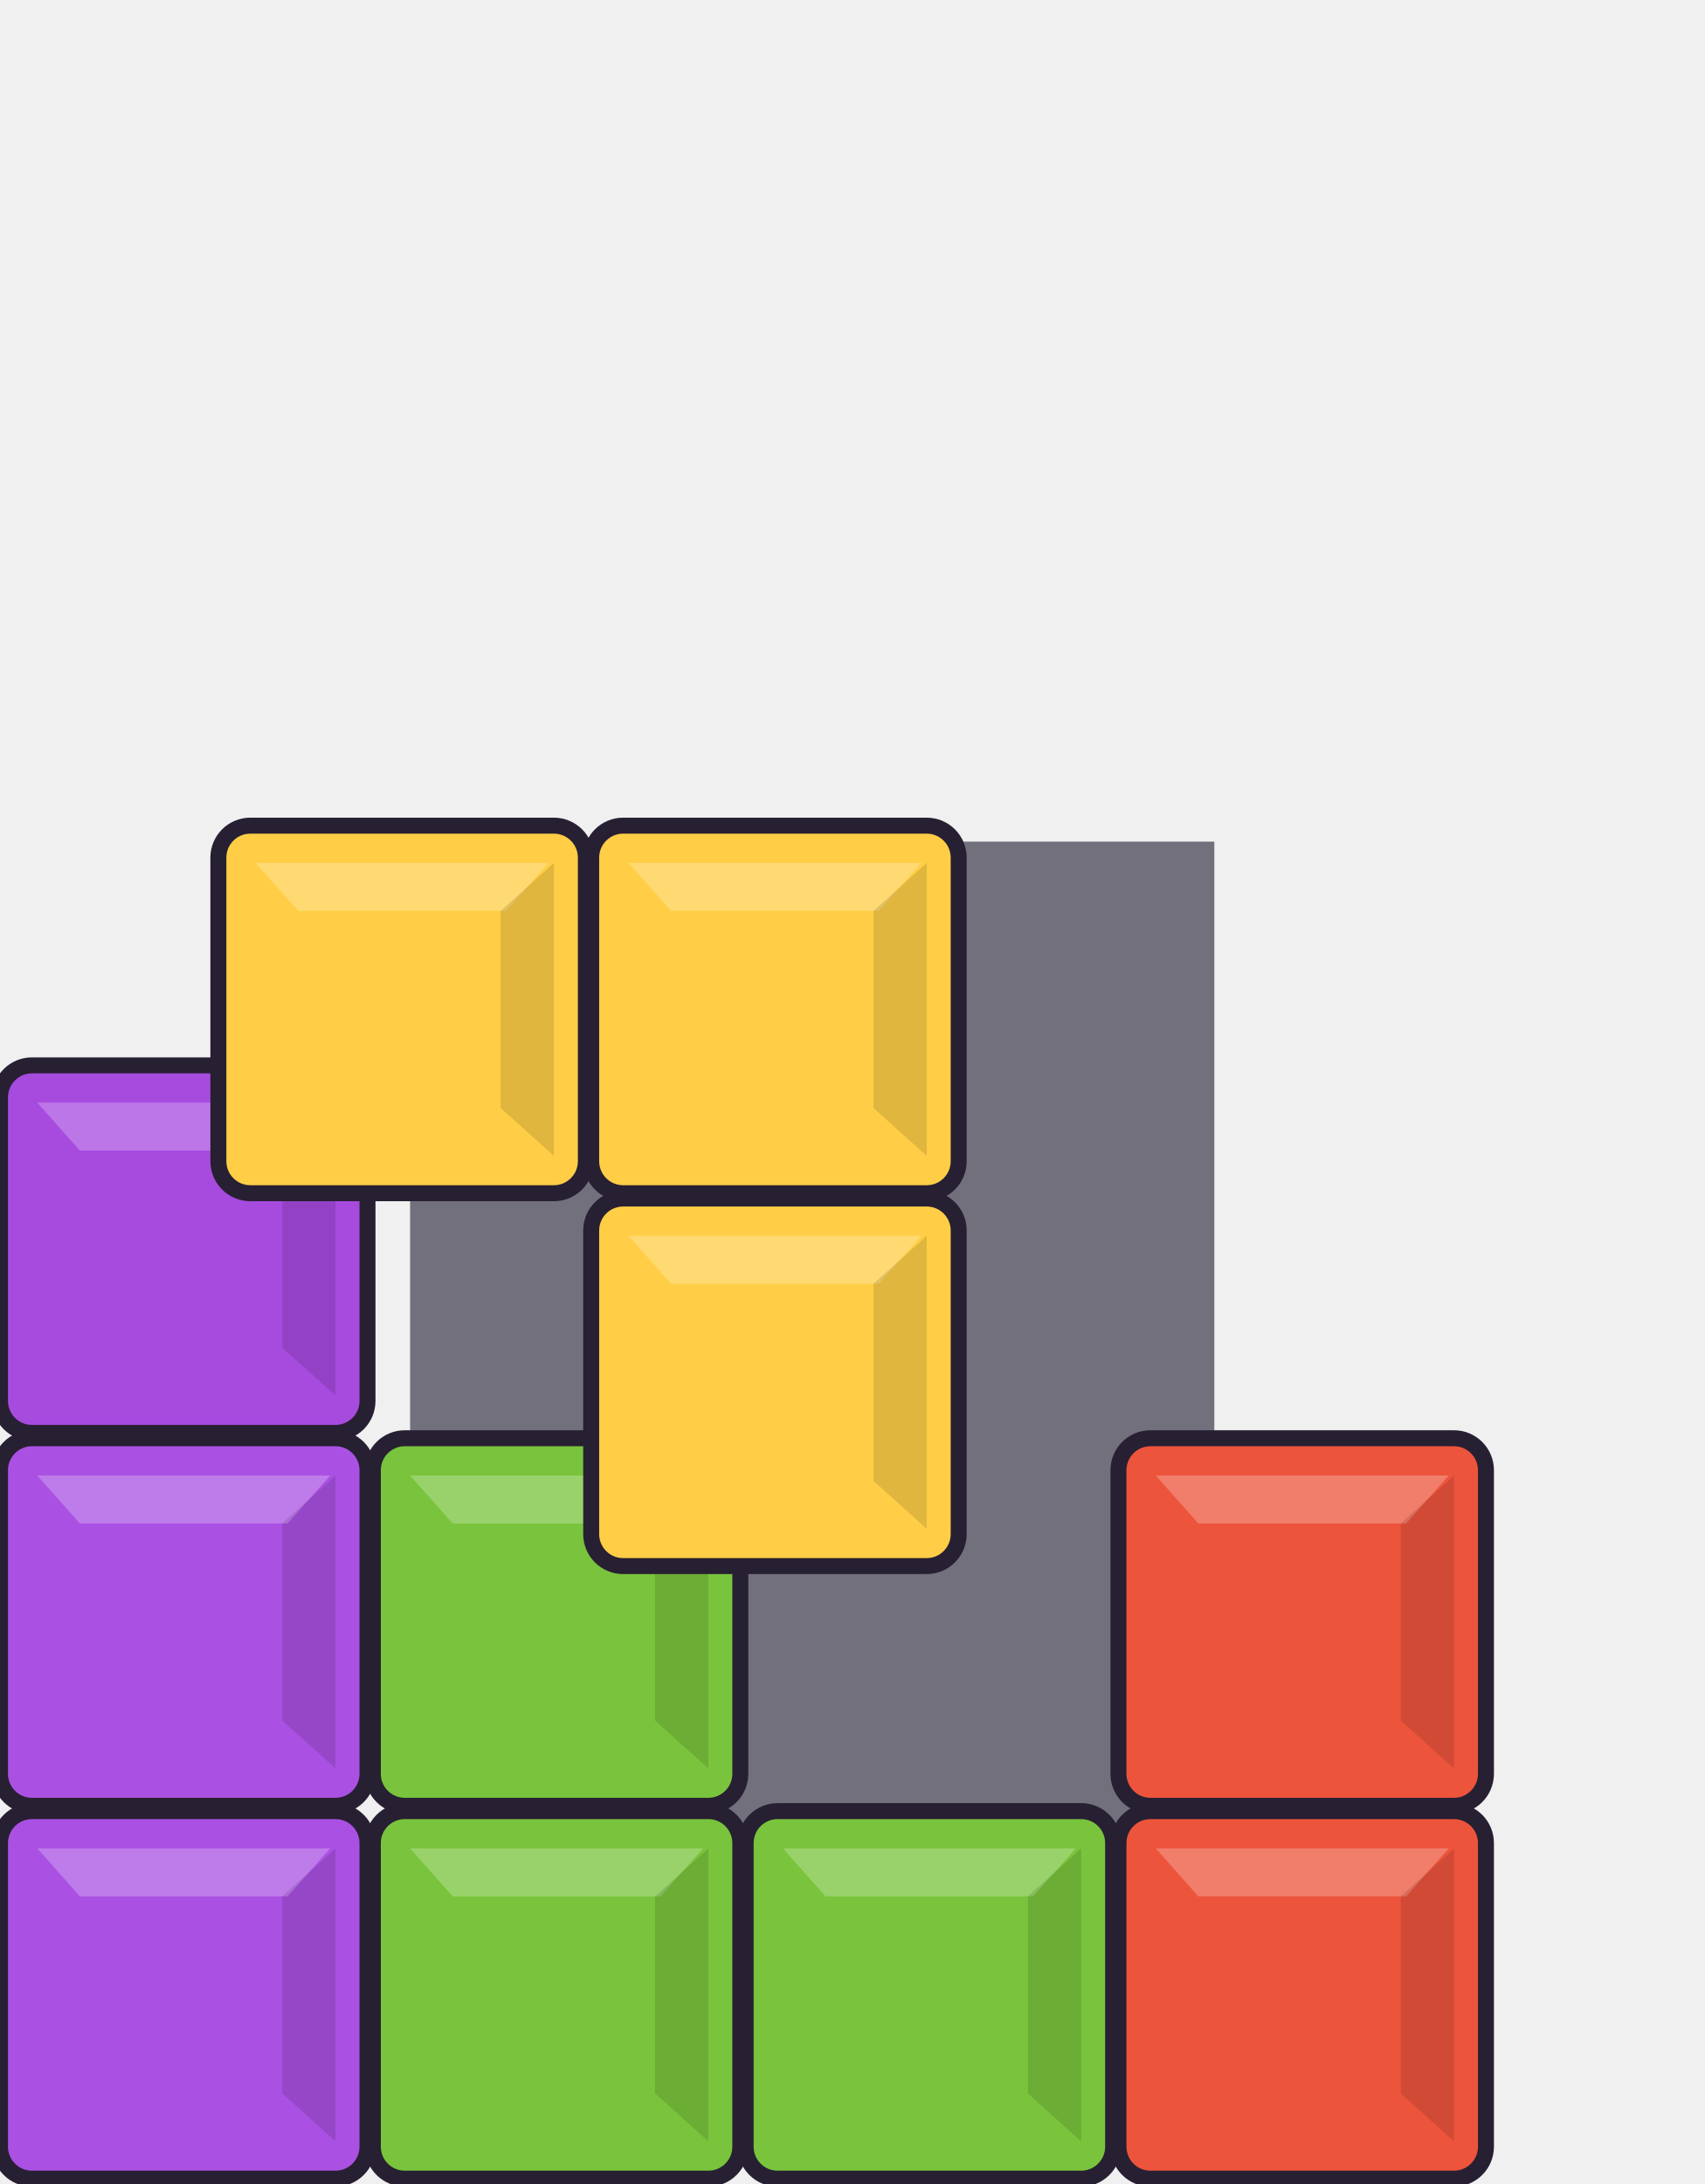
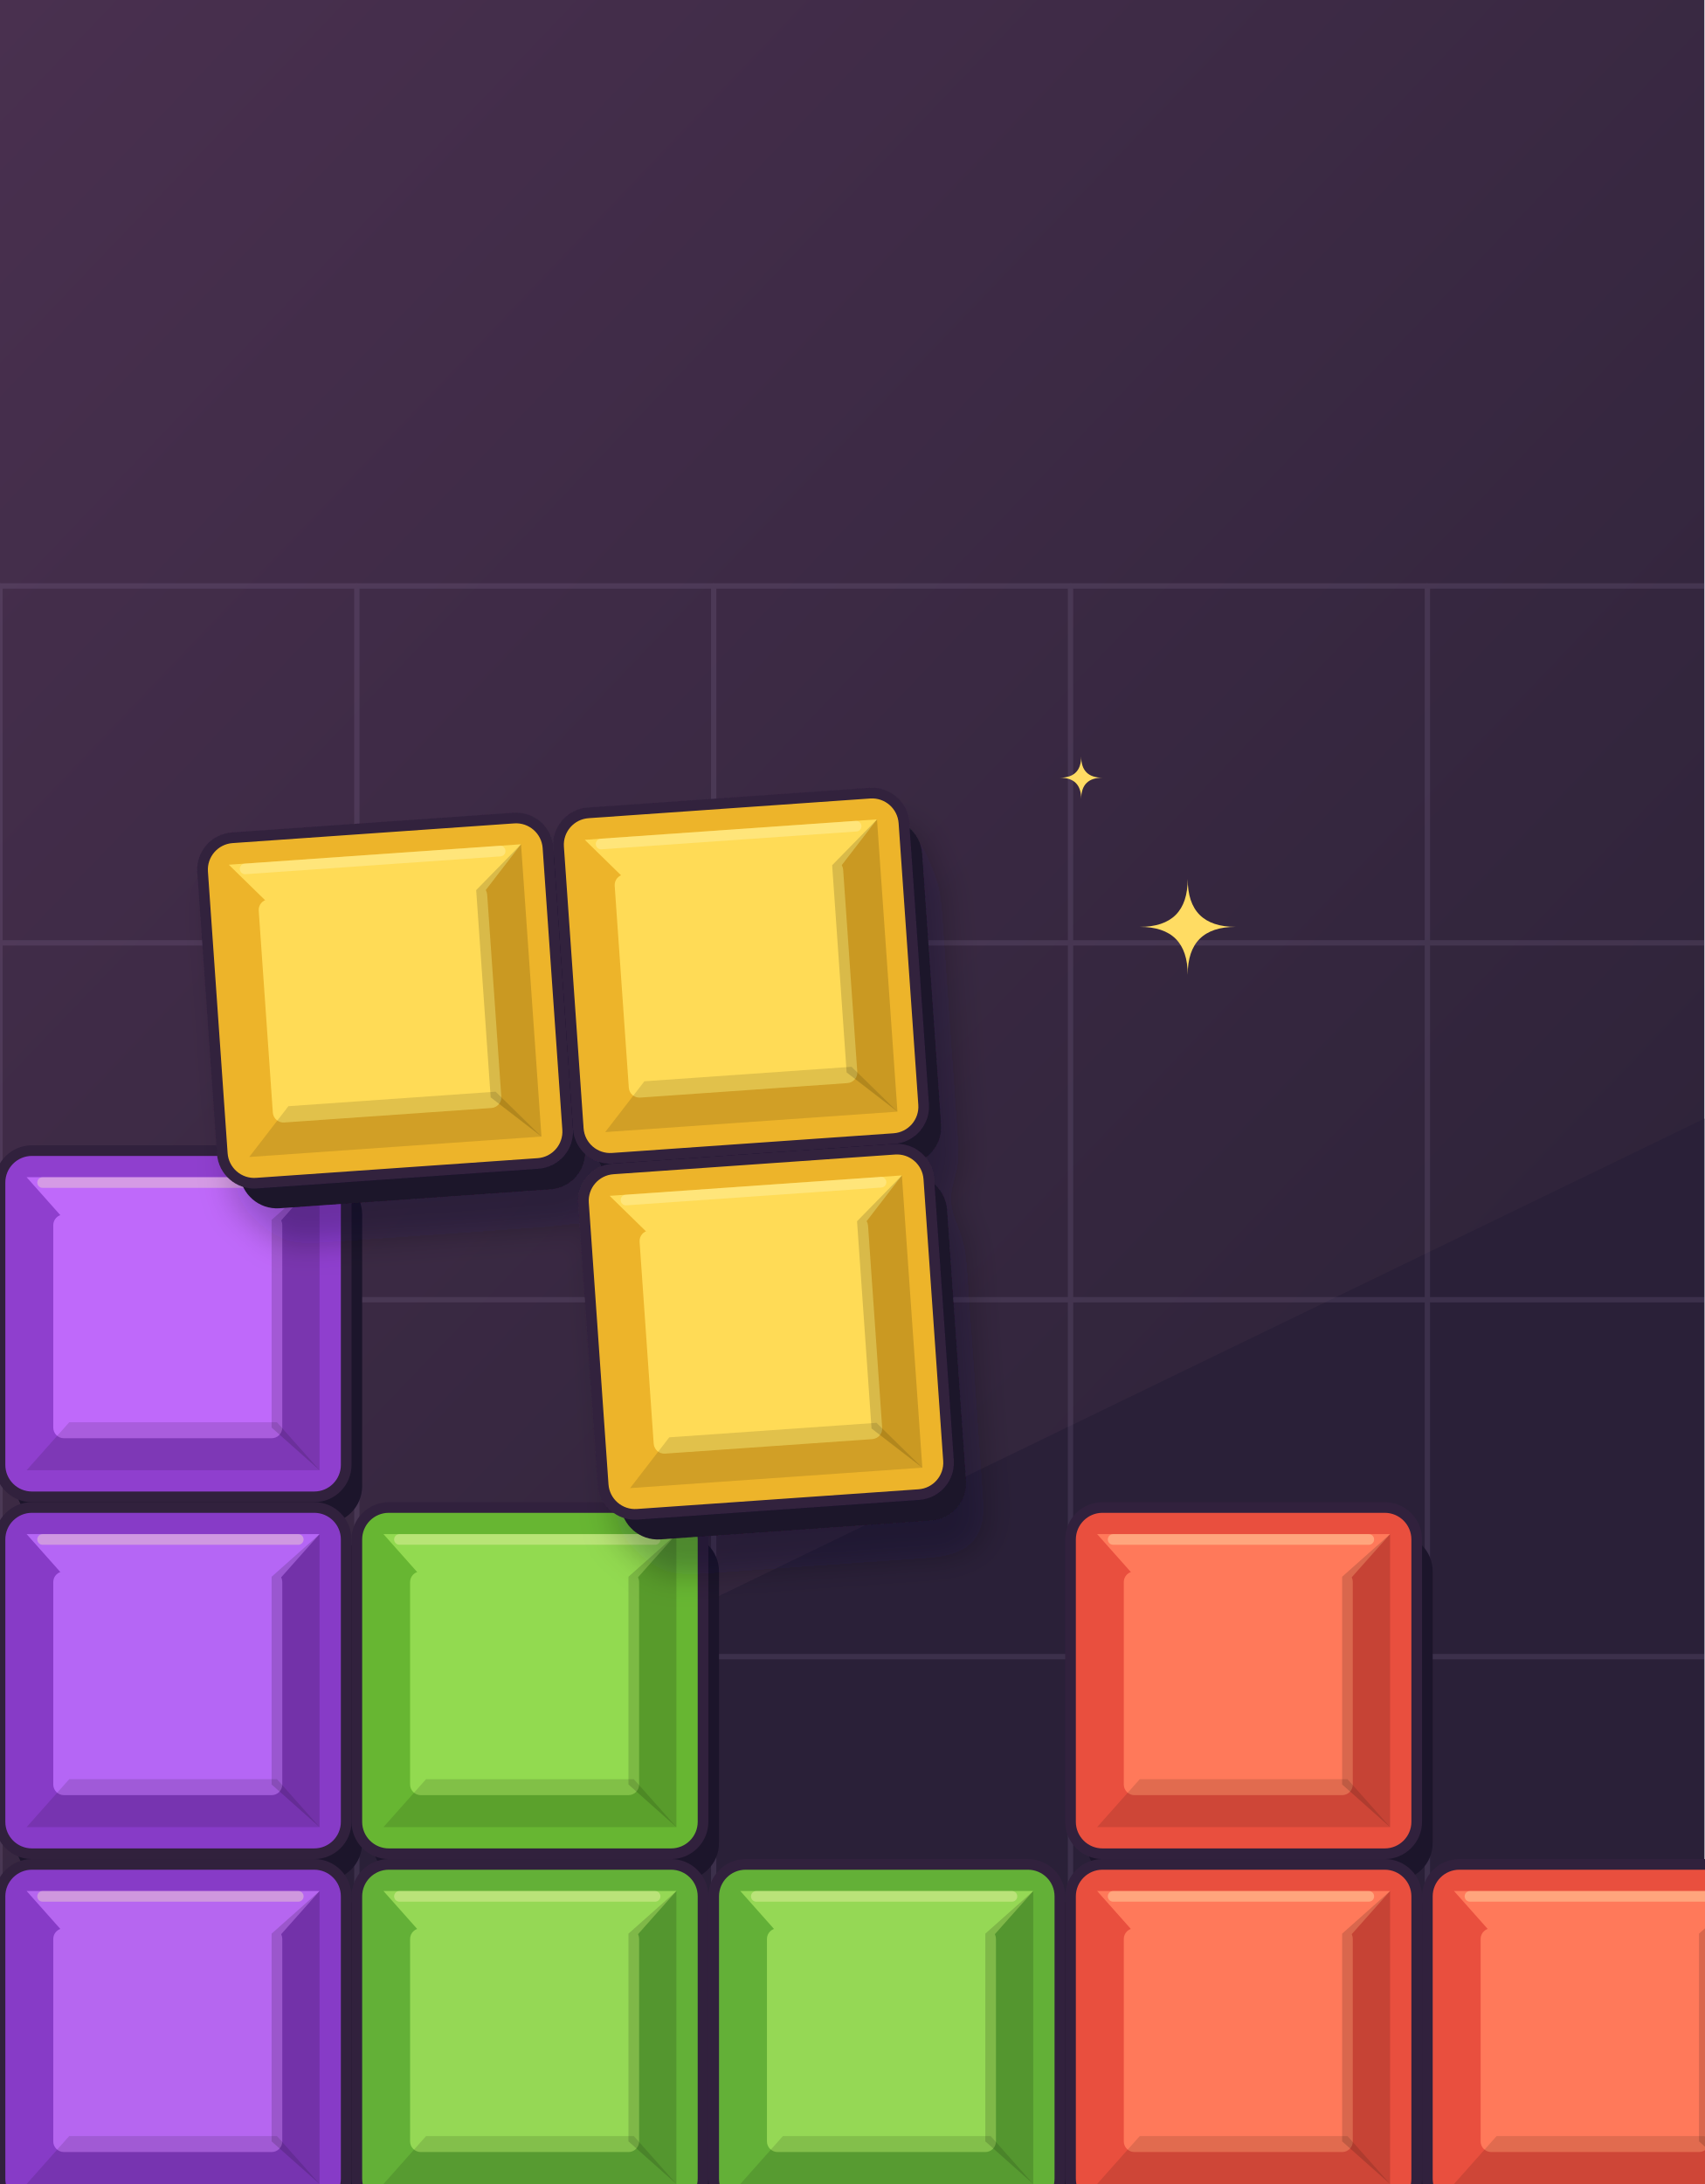
- <svg xmlns="http://www.w3.org/2000/svg" viewBox="0 0 320 410" fill="none">
-   <defs />
-   <path d="M77 158h151v219H77z" fill="#201b30" opacity=".6" />
-   <rect x="0" y="200" width="69" height="69" rx="6" fill="#a74bdf" stroke="#271f32" stroke-width="3" />
-   <path d="M7 207h55l-8 9h-39z" fill="#fff" opacity=".24" />
-   <path d="M63 207v55l-10-9v-37z" fill="#000" opacity=".12" />
-   <rect x="0" y="270" width="69" height="69" rx="6" fill="#aa51e3" stroke="#271f32" stroke-width="3" />
-   <path d="M7 277h55l-8 9h-39z" fill="#fff" opacity=".24" />
-   <path d="M63 277v55l-10-9v-37z" fill="#000" opacity=".12" />
-   <rect x="0" y="340" width="69" height="69" rx="6" fill="#aa51e3" stroke="#271f32" stroke-width="3" />
-   <path d="M7 347h55l-8 9h-39z" fill="#fff" opacity=".24" />
-   <path d="M63 347v55l-10-9v-37z" fill="#000" opacity=".12" />
-   <rect x="70" y="340" width="69" height="69" rx="6" fill="#79c43c" stroke="#271f32" stroke-width="3" />
-   <path d="M77 347h55l-8 9h-39z" fill="#fff" opacity=".24" />
-   <path d="M133 347v55l-10-9v-37z" fill="#000" opacity=".12" />
-   <rect x="140" y="340" width="69" height="69" rx="6" fill="#79c43c" stroke="#271f32" stroke-width="3" />
-   <path d="M147 347h55l-8 9h-39z" fill="#fff" opacity=".24" />
-   <path d="M203 347v55l-10-9v-37z" fill="#000" opacity=".12" />
-   <rect x="210" y="340" width="69" height="69" rx="6" fill="#ed543c" stroke="#271f32" stroke-width="3" />
-   <path d="M217 347h55l-8 9h-39z" fill="#fff" opacity=".24" />
-   <path d="M273 347v55l-10-9v-37z" fill="#000" opacity=".12" />
-   <rect x="210" y="270" width="69" height="69" rx="6" fill="#ed543c" stroke="#271f32" stroke-width="3" />
-   <path d="M217 277h55l-8 9h-39z" fill="#fff" opacity=".24" />
-   <path d="M273 277v55l-10-9v-37z" fill="#000" opacity=".12" />
-   <rect x="70" y="270" width="69" height="69" rx="6" fill="#79c43c" stroke="#271f32" stroke-width="3" />
-   <path d="M77 277h55l-8 9h-39z" fill="#fff" opacity=".24" />
-   <path d="M133 277v55l-10-9v-37z" fill="#000" opacity=".12" />
-   <rect x="41" y="155" width="69" height="69" rx="6" fill="#ffce46" stroke="#271f32" stroke-width="3" />
-   <path d="M48 162h55l-8 9h-39z" fill="#fff" opacity=".24" />
-   <path d="M104 162v55l-10-9v-37z" fill="#000" opacity=".12" />
-   <rect x="111" y="155" width="69" height="69" rx="6" fill="#ffce46" stroke="#271f32" stroke-width="3" />
-   <path d="M118 162h55l-8 9h-39z" fill="#fff" opacity=".24" />
-   <path d="M174 162v55l-10-9v-37z" fill="#000" opacity=".12" />
-   <rect x="111" y="225" width="69" height="69" rx="6" fill="#ffce46" stroke="#271f32" stroke-width="3" />
-   <path d="M118 232h55l-8 9h-39z" fill="#fff" opacity=".24" />
-   <path d="M174 232v55l-10-9v-37z" fill="#000" opacity=".12" />
+ <svg xmlns="http://www.w3.org/2000/svg" viewBox="0 0 320 410" role="img" aria-labelledby="title desc">
+   <defs>
+     <filter id="shadow" x="-30%" y="-30%" width="170%" height="180%">
+       <feDropShadow dx="3" dy="7" stdDeviation="3" flood-color="#0d0c20" flood-opacity=".25" />
+     </filter>
+     <linearGradient id="bg" x1="0%" y1="0%" x2="80%" y2="100%">
+       <stop stop-color="#49304f" />
+       <stop offset="1" stop-color="#292135" />
+     </linearGradient>
+   </defs>
+   <rect x="0" y="0" width="320" height="410" rx="0" fill="url(#bg)" />
+   <path d="M0 365 320 210v200H0Z" fill="#2a2038" />
+   <g opacity=".13" stroke="#b19ac8" stroke-width="1">
+     <path d="M0 110v300" fill="none" stroke="#b19ac8" stroke-width="1" stroke-linecap="round" stroke-linejoin="round" />
+     <path d="M0 110h320" fill="none" stroke="#b19ac8" stroke-width="1" stroke-linecap="round" stroke-linejoin="round" />
+     <path d="M67 110v300" fill="none" stroke="#b19ac8" stroke-width="1" stroke-linecap="round" stroke-linejoin="round" />
+     <path d="M0 177h320" fill="none" stroke="#b19ac8" stroke-width="1" stroke-linecap="round" stroke-linejoin="round" />
+     <path d="M134 110v300" fill="none" stroke="#b19ac8" stroke-width="1" stroke-linecap="round" stroke-linejoin="round" />
+     <path d="M0 244h320" fill="none" stroke="#b19ac8" stroke-width="1" stroke-linecap="round" stroke-linejoin="round" />
+     <path d="M201 110v300" fill="none" stroke="#b19ac8" stroke-width="1" stroke-linecap="round" stroke-linejoin="round" />
+     <path d="M0 311h320" fill="none" stroke="#b19ac8" stroke-width="1" stroke-linecap="round" stroke-linejoin="round" />
+     <path d="M268 110v300" fill="none" stroke="#b19ac8" stroke-width="1" stroke-linecap="round" stroke-linejoin="round" />
+     <path d="M0 378h320" fill="none" stroke="#b19ac8" stroke-width="1" stroke-linecap="round" stroke-linejoin="round" />
+     <path d="M335 110v300" fill="none" stroke="#b19ac8" stroke-width="1" stroke-linecap="round" stroke-linejoin="round" />
+     <path d="M0 445h320" fill="none" stroke="#b19ac8" stroke-width="1" stroke-linecap="round" stroke-linejoin="round" />
+   </g>
+   <g transform="translate(0 216)">
+     <rect x="3" y="5" width="65" height="65" rx="7" fill="#1c152b" />
+     <rect x="0" y="0" width="65" height="65" rx="6" fill="#8f3fce" stroke="#31213d" stroke-width="2" />
+     <path d="M5 5h55l-8 9H13Z" fill="#bf69fa" />
+     <rect x="10" y="12" width="43" height="42" rx="2" fill="#bf69fa" />
+     <path d="M5 60h55l-8-9H13Z" fill="#000" opacity=".12" />
+     <path d="M60 5v55l-9-8V13Z" fill="#000" opacity=".15" />
+     <path d="M8 6h48" fill="none" stroke="#fff6bc" stroke-width="2" stroke-linecap="round" stroke-linejoin="round" opacity=".35" />
+   </g>
+   <g transform="translate(0 283)">
+     <rect x="3" y="5" width="65" height="65" rx="7" fill="#1c152b" />
+     <rect x="0" y="0" width="65" height="65" rx="6" fill="#873bc7" stroke="#31213d" stroke-width="2" />
+     <path d="M5 5h55l-8 9H13Z" fill="#b566f5" />
+     <rect x="10" y="12" width="43" height="42" rx="2" fill="#b566f5" />
+     <path d="M5 60h55l-8-9H13Z" fill="#000" opacity=".12" />
+     <path d="M60 5v55l-9-8V13Z" fill="#000" opacity=".15" />
+     <path d="M8 6h48" fill="none" stroke="#fff6bc" stroke-width="2" stroke-linecap="round" stroke-linejoin="round" opacity=".35" />
+   </g>
+   <g transform="translate(0 350)">
+     <rect x="3" y="5" width="65" height="65" rx="7" fill="#1c152b" />
+     <rect x="0" y="0" width="65" height="65" rx="6" fill="#873bc7" stroke="#31213d" stroke-width="2" />
+     <path d="M5 5h55l-8 9H13Z" fill="#b666f0" />
+     <rect x="10" y="12" width="43" height="42" rx="2" fill="#b666f0" />
+     <path d="M5 60h55l-8-9H13Z" fill="#000" opacity=".12" />
+     <path d="M60 5v55l-9-8V13Z" fill="#000" opacity=".15" />
+     <path d="M8 6h48" fill="none" stroke="#fff6bc" stroke-width="2" stroke-linecap="round" stroke-linejoin="round" opacity=".35" />
+   </g>
+   <g transform="translate(67 283)">
+     <rect x="3" y="5" width="65" height="65" rx="7" fill="#1c152b" />
+     <rect x="0" y="0" width="65" height="65" rx="6" fill="#67b632" stroke="#31213d" stroke-width="2" />
+     <path d="M5 5h55l-8 9H13Z" fill="#92da50" />
+     <rect x="10" y="12" width="43" height="42" rx="2" fill="#92da50" />
+     <path d="M5 60h55l-8-9H13Z" fill="#000" opacity=".12" />
+     <path d="M60 5v55l-9-8V13Z" fill="#000" opacity=".15" />
+     <path d="M8 6h48" fill="none" stroke="#fff6bc" stroke-width="2" stroke-linecap="round" stroke-linejoin="round" opacity=".35" />
+   </g>
+   <g transform="translate(67 350)">
+     <rect x="3" y="5" width="65" height="65" rx="7" fill="#1c152b" />
+     <rect x="0" y="0" width="65" height="65" rx="6" fill="#63b037" stroke="#31213d" stroke-width="2" />
+     <path d="M5 5h55l-8 9H13Z" fill="#95d855" />
+     <rect x="10" y="12" width="43" height="42" rx="2" fill="#95d855" />
+     <path d="M5 60h55l-8-9H13Z" fill="#000" opacity=".12" />
+     <path d="M60 5v55l-9-8V13Z" fill="#000" opacity=".15" />
+     <path d="M8 6h48" fill="none" stroke="#fff6bc" stroke-width="2" stroke-linecap="round" stroke-linejoin="round" opacity=".35" />
+   </g>
+   <g transform="translate(134 350)">
+     <rect x="3" y="5" width="65" height="65" rx="7" fill="#1c152b" />
+     <rect x="0" y="0" width="65" height="65" rx="6" fill="#63b037" stroke="#31213d" stroke-width="2" />
+     <path d="M5 5h55l-8 9H13Z" fill="#95d855" />
+     <rect x="10" y="12" width="43" height="42" rx="2" fill="#95d855" />
+     <path d="M5 60h55l-8-9H13Z" fill="#000" opacity=".12" />
+     <path d="M60 5v55l-9-8V13Z" fill="#000" opacity=".15" />
+     <path d="M8 6h48" fill="none" stroke="#fff6bc" stroke-width="2" stroke-linecap="round" stroke-linejoin="round" opacity=".35" />
+   </g>
+   <g transform="translate(201 283)">
+     <rect x="3" y="5" width="65" height="65" rx="7" fill="#1c152b" />
+     <rect x="0" y="0" width="65" height="65" rx="6" fill="#e94f3e" stroke="#31213d" stroke-width="2" />
+     <path d="M5 5h55l-8 9H13Z" fill="#ff795a" />
+     <rect x="10" y="12" width="43" height="42" rx="2" fill="#ff795a" />
+     <path d="M5 60h55l-8-9H13Z" fill="#000" opacity=".12" />
+     <path d="M60 5v55l-9-8V13Z" fill="#000" opacity=".15" />
+     <path d="M8 6h48" fill="none" stroke="#fff6bc" stroke-width="2" stroke-linecap="round" stroke-linejoin="round" opacity=".35" />
+   </g>
+   <g transform="translate(201 350)">
+     <rect x="3" y="5" width="65" height="65" rx="7" fill="#1c152b" />
+     <rect x="0" y="0" width="65" height="65" rx="6" fill="#e94f3e" stroke="#31213d" stroke-width="2" />
+     <path d="M5 5h55l-8 9H13Z" fill="#ff795a" />
+     <rect x="10" y="12" width="43" height="42" rx="2" fill="#ff795a" />
+     <path d="M5 60h55l-8-9H13Z" fill="#000" opacity=".12" />
+     <path d="M60 5v55l-9-8V13Z" fill="#000" opacity=".15" />
+     <path d="M8 6h48" fill="none" stroke="#fff6bc" stroke-width="2" stroke-linecap="round" stroke-linejoin="round" opacity=".35" />
+   </g>
+   <g transform="translate(268 350)">
+     <rect x="3" y="5" width="65" height="65" rx="7" fill="#1c152b" />
+     <rect x="0" y="0" width="65" height="65" rx="6" fill="#e94f3e" stroke="#31213d" stroke-width="2" />
+     <path d="M5 5h55l-8 9H13Z" fill="#ff795a" />
+     <rect x="10" y="12" width="43" height="42" rx="2" fill="#ff795a" />
+     <path d="M5 60h55l-8-9H13Z" fill="#000" opacity=".12" />
+     <path d="M60 5v55l-9-8V13Z" fill="#000" opacity=".15" />
+     <path d="M8 6h48" fill="none" stroke="#fff6bc" stroke-width="2" stroke-linecap="round" stroke-linejoin="round" opacity=".35" />
+   </g>
+   <g filter="url(#shadow)" transform="translate(42 153) rotate(-4 65 65)">
+     <g transform="translate(0 0)">
+       <rect x="3" y="5" width="65" height="65" rx="7" fill="#1c152b" />
+       <rect x="0" y="0" width="65" height="65" rx="6" fill="#edb42a" stroke="#31213d" stroke-width="2" />
+       <path d="M5 5h55l-8 9H13Z" fill="#ffdb56" />
+       <rect x="10" y="12" width="43" height="42" rx="2" fill="#ffdb56" />
+       <path d="M5 60h55l-8-9H13Z" fill="#000" opacity=".12" />
+       <path d="M60 5v55l-9-8V13Z" fill="#000" opacity=".15" />
+       <path d="M8 6h48" fill="none" stroke="#fff6bc" stroke-width="2" stroke-linecap="round" stroke-linejoin="round" opacity=".35" />
+     </g>
+     <g transform="translate(67 0)">
+       <rect x="3" y="5" width="65" height="65" rx="7" fill="#1c152b" />
+       <rect x="0" y="0" width="65" height="65" rx="6" fill="#edb42a" stroke="#31213d" stroke-width="2" />
+       <path d="M5 5h55l-8 9H13Z" fill="#ffdb56" />
+       <rect x="10" y="12" width="43" height="42" rx="2" fill="#ffdb56" />
+       <path d="M5 60h55l-8-9H13Z" fill="#000" opacity=".12" />
+       <path d="M60 5v55l-9-8V13Z" fill="#000" opacity=".15" />
+       <path d="M8 6h48" fill="none" stroke="#fff6bc" stroke-width="2" stroke-linecap="round" stroke-linejoin="round" opacity=".35" />
+     </g>
+     <g transform="translate(67 67)">
+       <rect x="3" y="5" width="65" height="65" rx="7" fill="#1c152b" />
+       <rect x="0" y="0" width="65" height="65" rx="6" fill="#edb42a" stroke="#31213d" stroke-width="2" />
+       <path d="M5 5h55l-8 9H13Z" fill="#ffdb56" />
+       <rect x="10" y="12" width="43" height="42" rx="2" fill="#ffdb56" />
+       <path d="M5 60h55l-8-9H13Z" fill="#000" opacity=".12" />
+       <path d="M60 5v55l-9-8V13Z" fill="#000" opacity=".15" />
+       <path d="M8 6h48" fill="none" stroke="#fff6bc" stroke-width="2" stroke-linecap="round" stroke-linejoin="round" opacity=".35" />
+     </g>
+   </g>
+   <path d="M223 165q0 9 9 9q-9 0-9 9q0-9-9-9q9 0 9-9Z" fill="#ffdc63" />
+   <path d="M203 142q0 4 4 4q-4 0-4 4q0-4-4-4q4 0 4-4Z" fill="#ffdc63" />
</svg>
